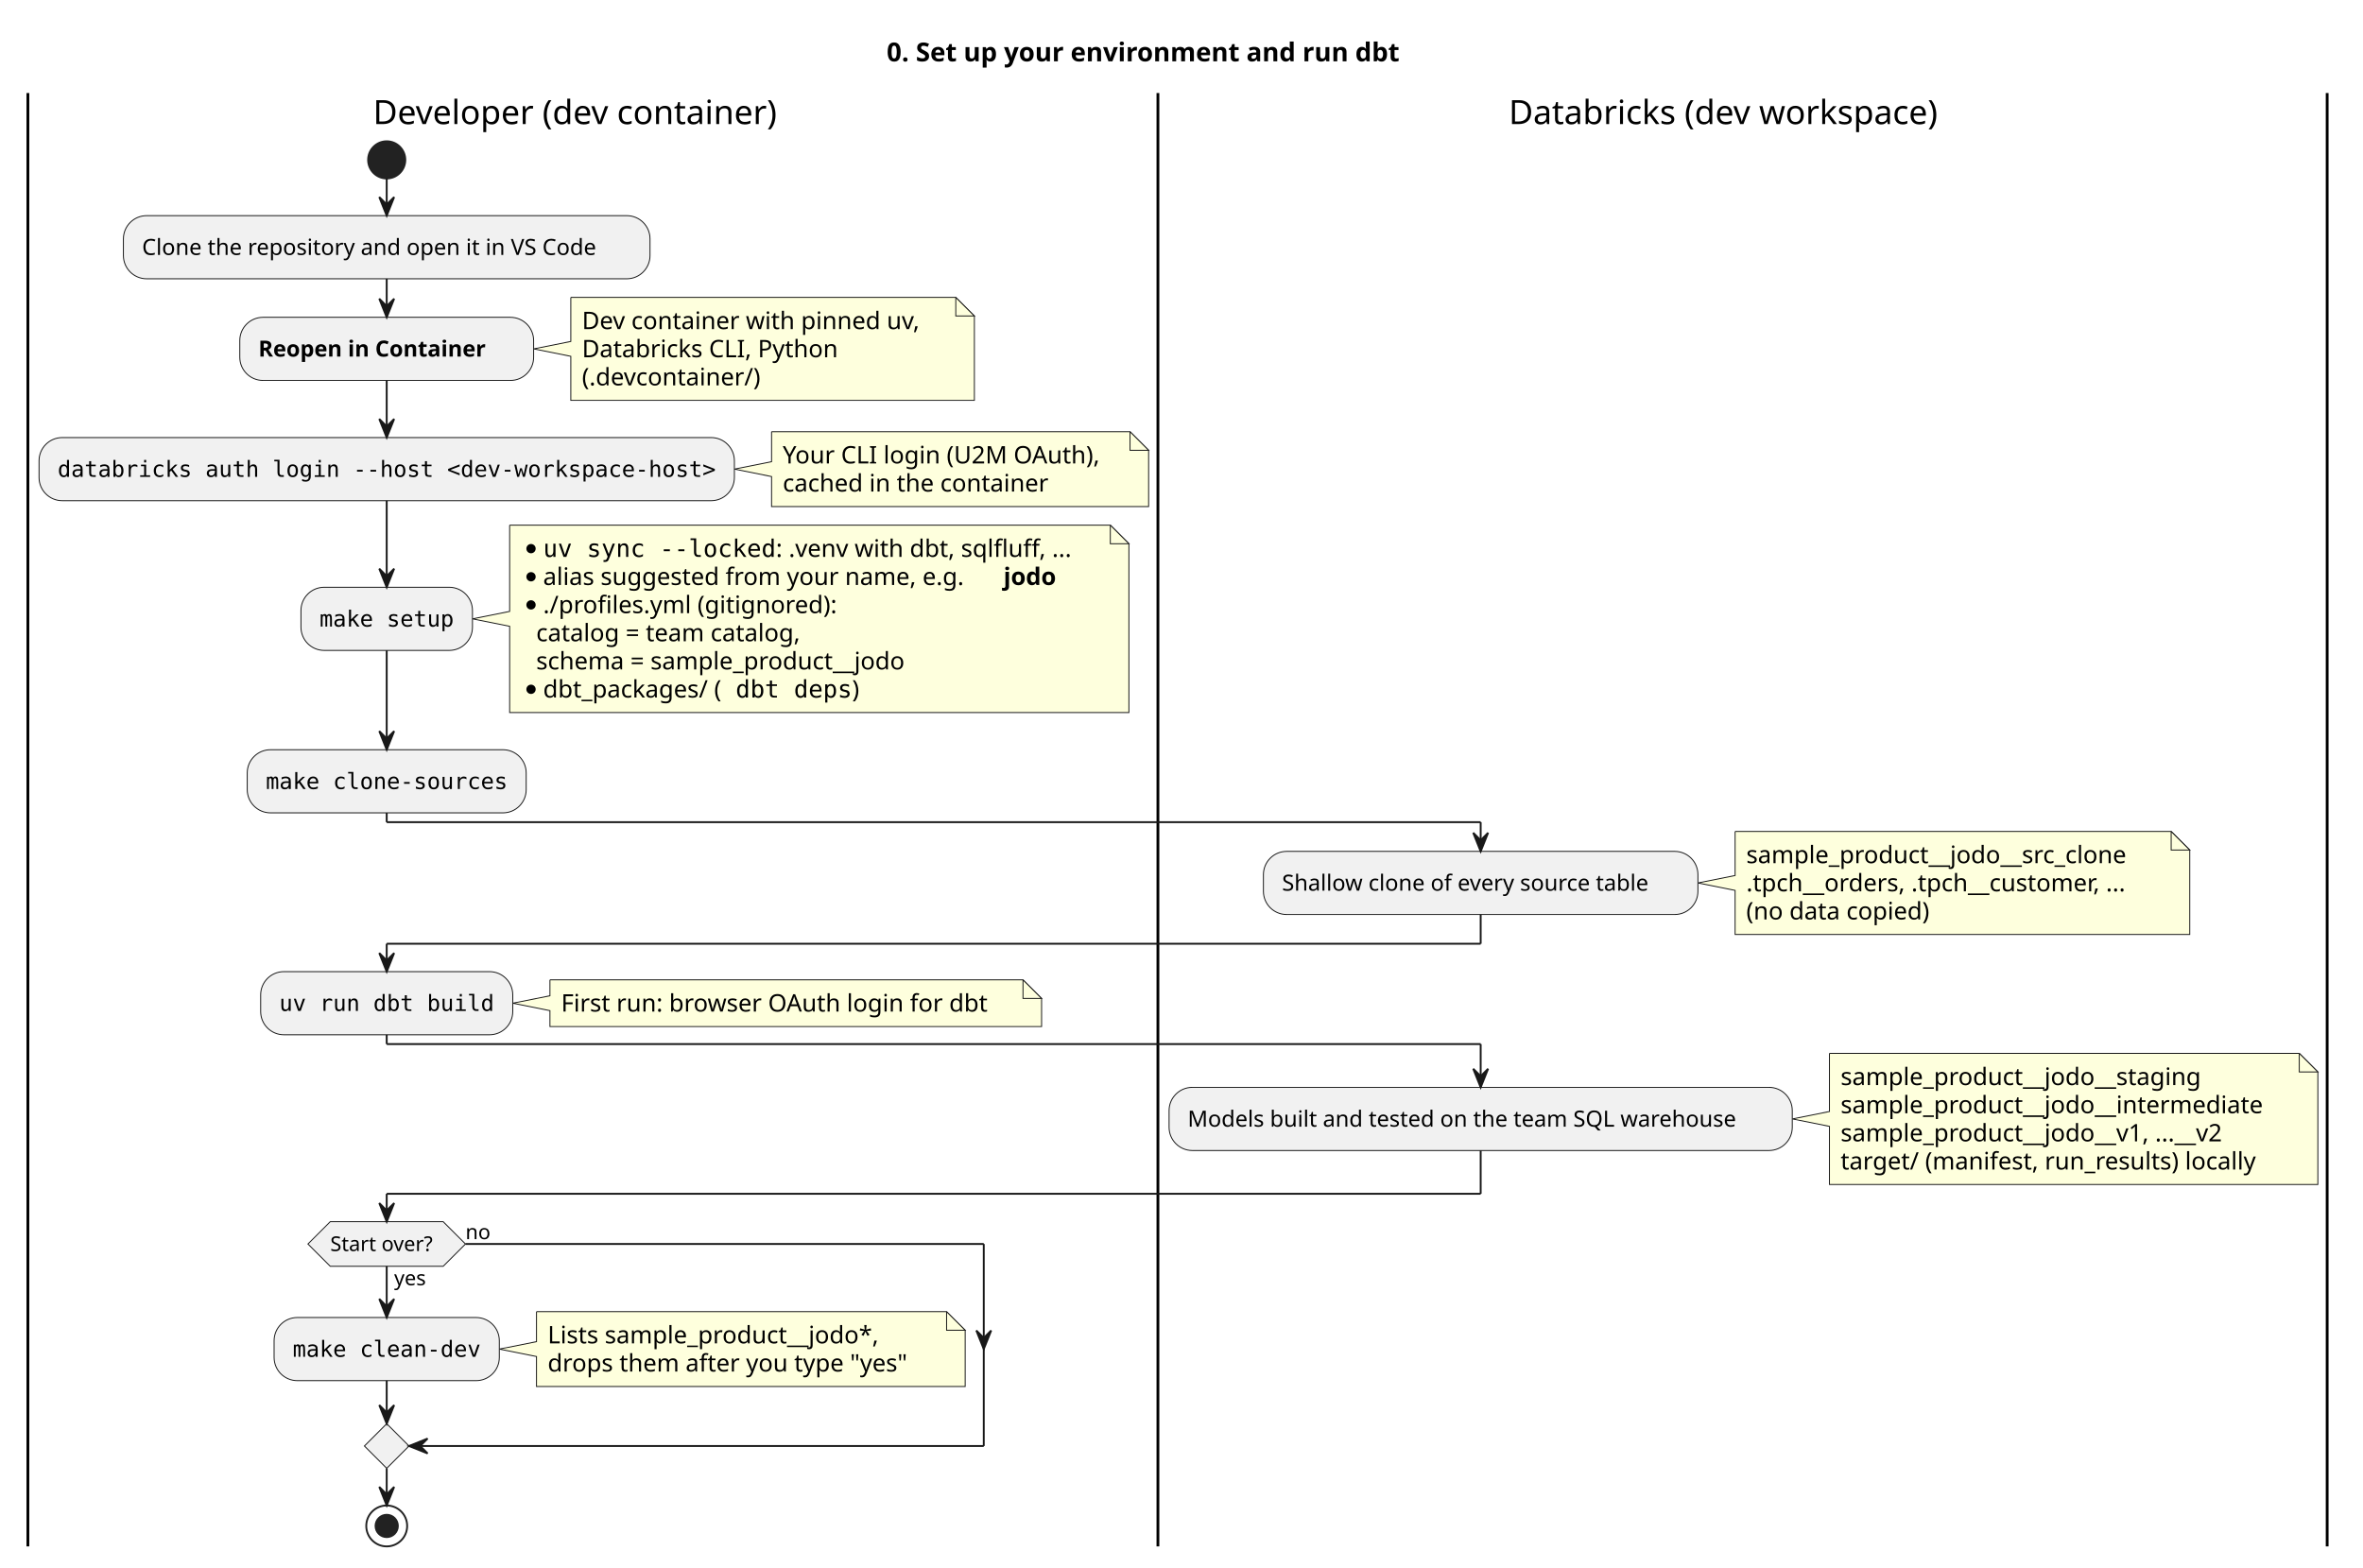
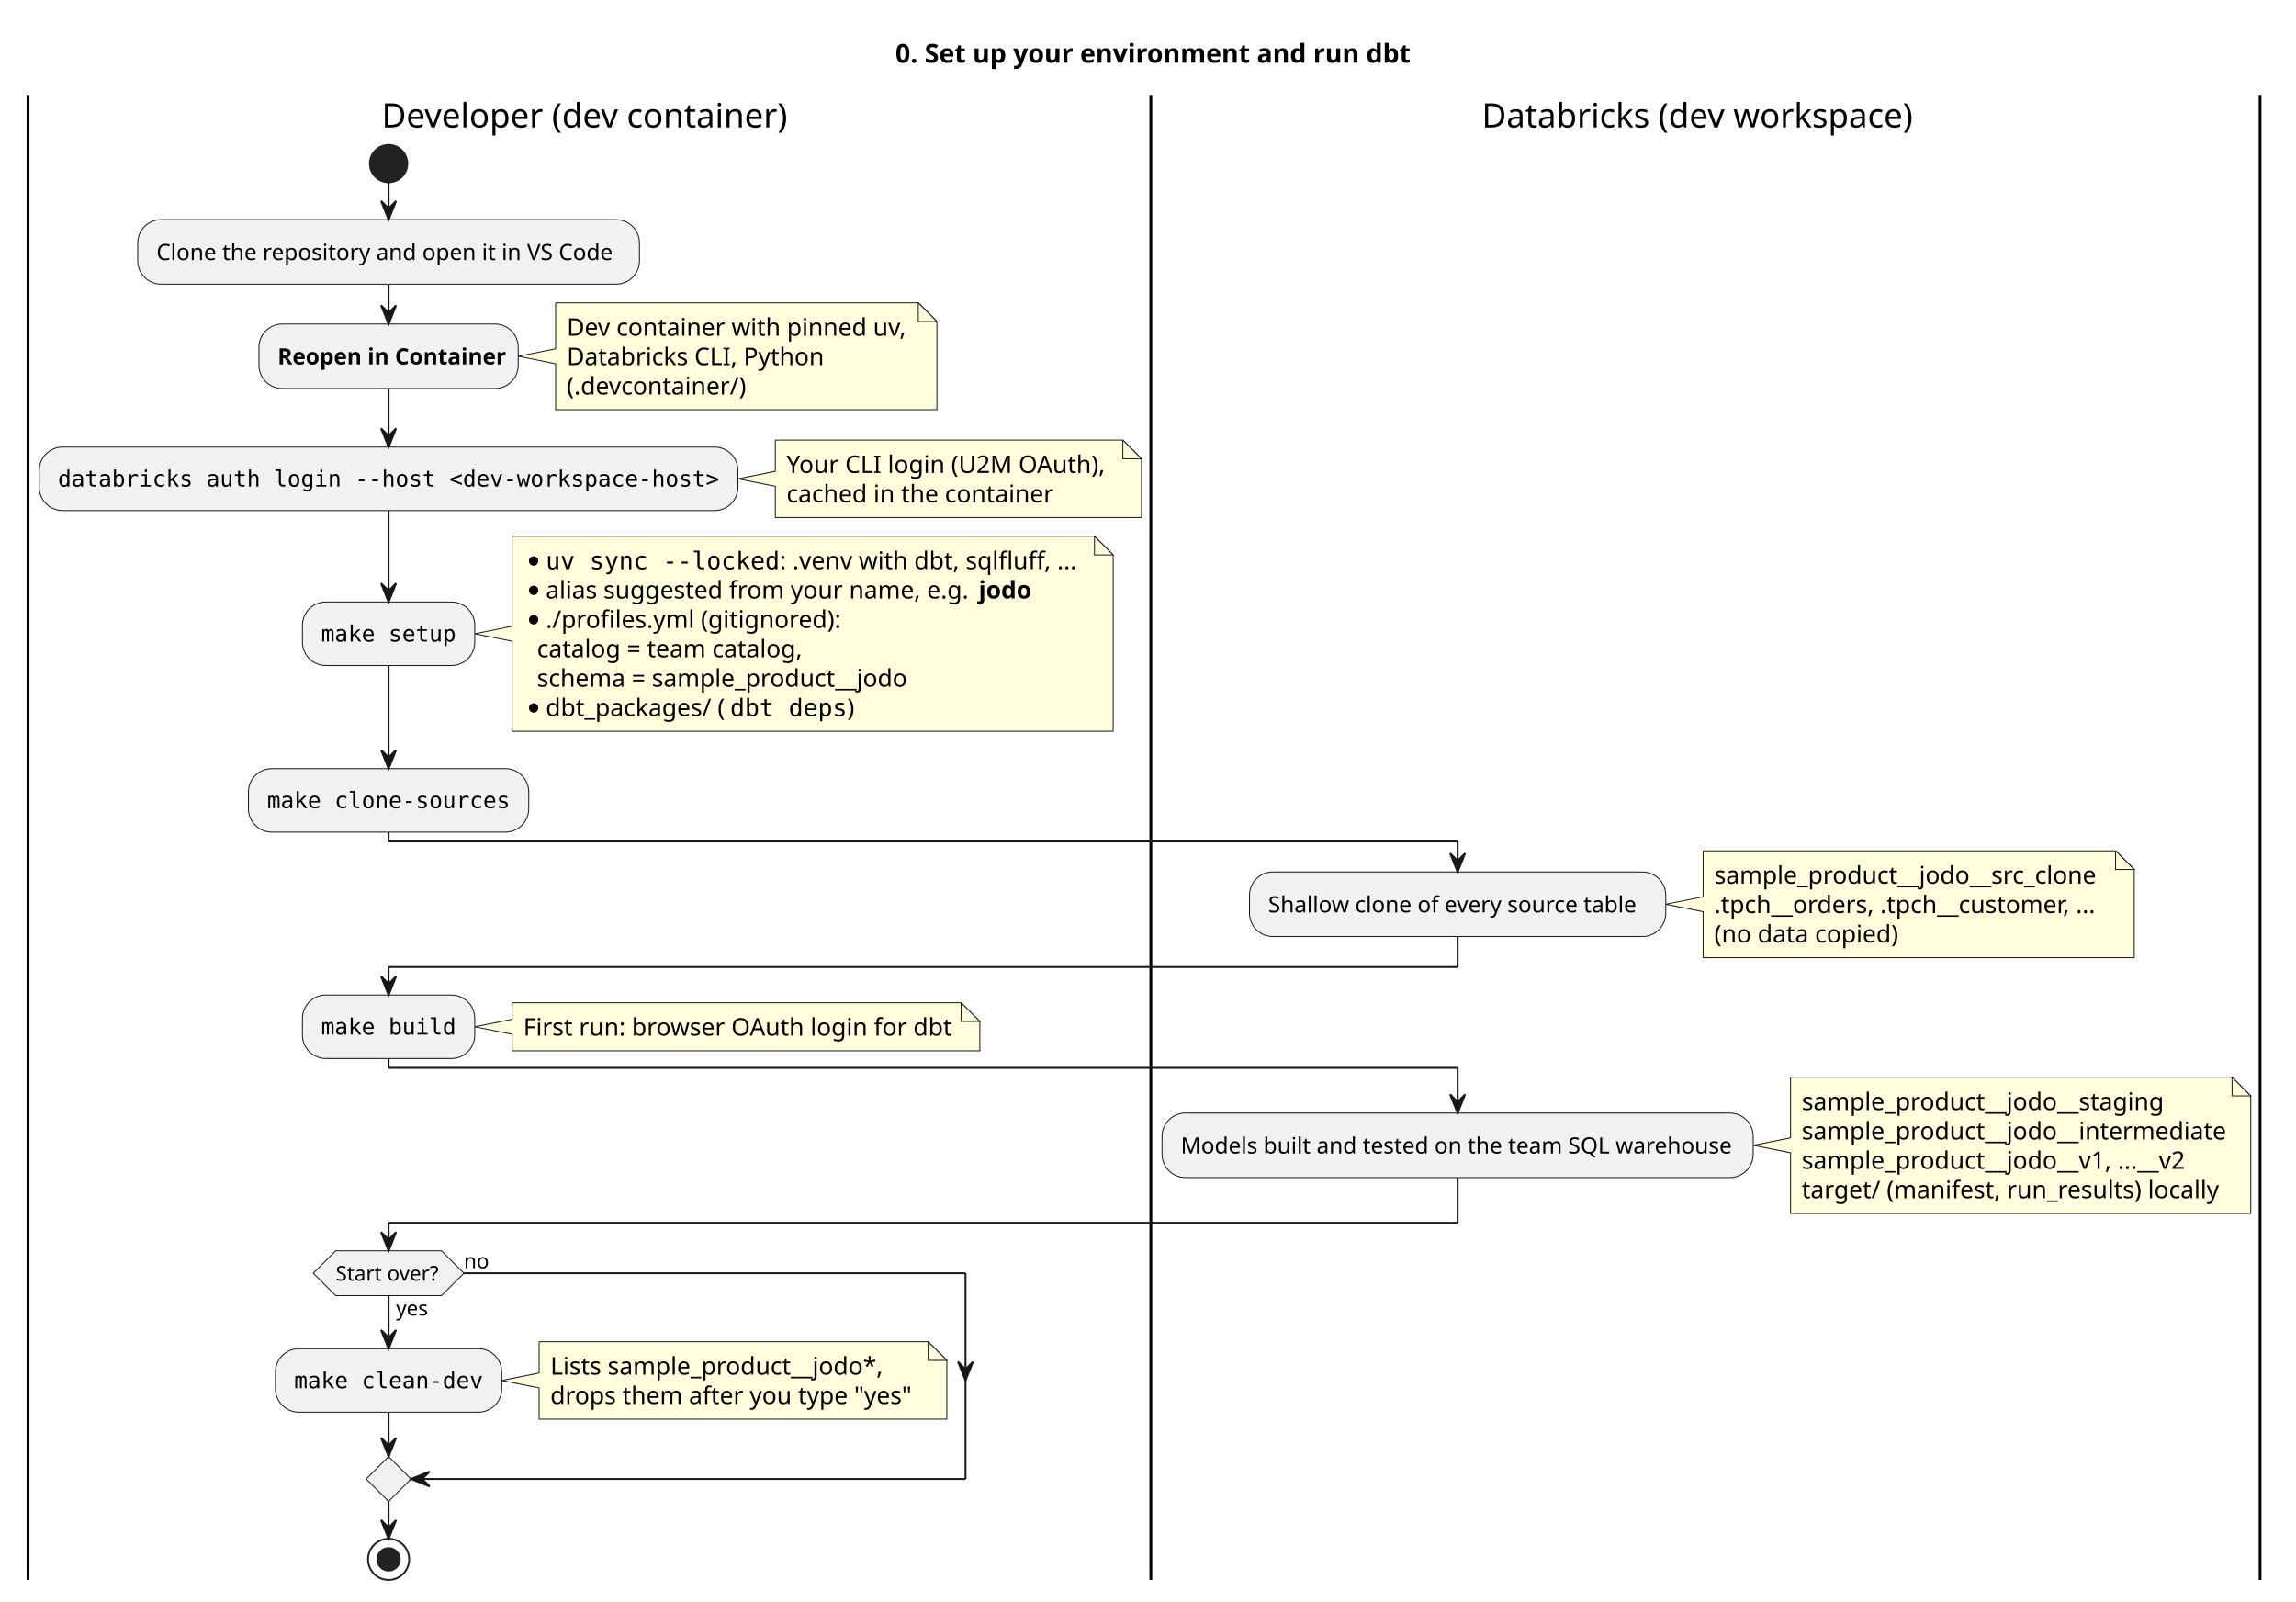
- <svg xmlns="http://www.w3.org/2000/svg" contentStyleType="text/css" data-diagram-type="ACTIVITY" height="843px" preserveAspectRatio="none" style="width:1271px;height:843px;background:#FFFFFF;" version="1.1" viewBox="0 0 1271 843" width="1271px" zoomAndPan="magnify">
+ <svg xmlns="http://www.w3.org/2000/svg" contentStyleType="text/css" data-diagram-type="ACTIVITY" height="857px" preserveAspectRatio="none" style="width:1229px;height:857px;background:#FFFFFF;" version="1.1" viewBox="0 0 1229 857" width="1229px" zoomAndPan="magnify">
  <defs />
  <g>
    <g class="title" data-source-line="1">
-       <text fill="#000000" font-family="sans-serif" font-size="14" font-weight="bold" lengthAdjust="spacing" textLength="314.679" x="476.951" y="32.995">0. Set up your environment and run dbt</text>
+       <text fill="#000000" font-family="sans-serif" font-size="14" font-weight="bold" lengthAdjust="spacing" textLength="267.716" x="479.291" y="33.562">0. Set up your environment and run dbt</text>
    </g>
-     <rect fill="none" height="20.953" style="stroke:none;stroke-width:1;" width="1238.581" x="15" y="50.042" />
-     <ellipse cx="208.003" cy="85.995" fill="#222222" rx="10" ry="10" style="stroke:#222222;stroke-width:1;" />
-     <rect fill="#F1F1F1" height="33.969" rx="12.5" ry="12.5" style="stroke:#181818;stroke-width:0.5;" width="283.244" x="66.381" y="115.995" />
-     <text fill="#000000" font-family="sans-serif" font-size="12" lengthAdjust="spacing" textLength="263.244" x="76.381" y="137.134">Clone the repository and open it in VS Code</text>
-     <path d="M307.026,159.964 L307.026,183.663 L287.026,187.663 L307.026,191.663 L307.026,215.362 A0,0 0 0 0 307.026,215.362 L524.093,215.362 A0,0 0 0 0 524.093,215.362 L524.093,169.964 L514.093,159.964 L307.026,159.964 A0,0 0 0 0 307.026,159.964" fill="#FEFFDD" style="stroke:#181818;stroke-width:0.5;" />
-     <path d="M514.093,159.964 L514.093,169.964 L524.093,169.964 L514.093,159.964" fill="#FEFFDD" style="stroke:#181818;stroke-width:0.5;" />
-     <text fill="#000000" font-family="sans-serif" font-size="13" lengthAdjust="spacing" textLength="196.066" x="313.026" y="177.031">Dev container with pinned uv,</text>
-     <text fill="#000000" font-family="sans-serif" font-size="13" lengthAdjust="spacing" textLength="147.31" x="313.026" y="192.164">Databricks CLI, Python</text>
-     <text fill="#000000" font-family="sans-serif" font-size="13" lengthAdjust="spacing" textLength="104.197" x="313.026" y="207.296">(.devcontainer/)</text>
-     <rect fill="#F1F1F1" height="33.969" rx="12.5" ry="12.5" style="stroke:#181818;stroke-width:0.5;" width="158.047" x="128.98" y="170.679" />
-     <text fill="#000000" font-family="sans-serif" font-size="12" font-weight="bold" lengthAdjust="spacing" textLength="138.047" x="138.98" y="191.817">Reopen in Container</text>
-     <path d="M415.006,232.214 L415.006,248.347 L395.006,252.347 L415.006,256.347 L415.006,272.479 A0,0 0 0 0 415.006,272.479 L617.815,272.479 A0,0 0 0 0 617.815,272.479 L617.815,242.214 L607.815,232.214 L415.006,232.214 A0,0 0 0 0 415.006,232.214" fill="#FEFFDD" style="stroke:#181818;stroke-width:0.5;" />
-     <path d="M607.815,232.214 L607.815,242.214 L617.815,242.214 L607.815,232.214" fill="#FEFFDD" style="stroke:#181818;stroke-width:0.5;" />
-     <text fill="#000000" font-family="sans-serif" font-size="13" lengthAdjust="spacing" textLength="181.81" x="421.006" y="249.281">Your CLI login (U2M OAuth),</text>
-     <text fill="#000000" font-family="sans-serif" font-size="13" lengthAdjust="spacing" textLength="153.931" x="421.006" y="264.414">cached in the container</text>
-     <rect fill="#F1F1F1" height="33.969" rx="12.5" ry="12.5" style="stroke:#181818;stroke-width:0.5;" width="374.006" x="21" y="235.362" />
-     <text fill="#000000" font-family="monospace" font-size="12" lengthAdjust="spacing" textLength="354.006" x="31" y="256.501">databricks auth login --host &lt;dev-workspace-host&gt;</text>
-     <path d="M274.126,282.479 L274.126,328.878 L254.126,332.878 L274.126,336.878 L274.126,383.276 A0,0 0 0 0 274.126,383.276 L607.211,383.276 A0,0 0 0 0 607.211,383.276 L607.211,292.479 L597.211,282.479 L274.126,282.479 A0,0 0 0 0 274.126,282.479" fill="#FEFFDD" style="stroke:#181818;stroke-width:0.5;" />
-     <path d="M597.211,282.479 L597.211,292.479 L607.211,292.479 L597.211,282.479" fill="#FEFFDD" style="stroke:#181818;stroke-width:0.5;" />
-     <ellipse cx="285.626" cy="295.112" fill="#000000" rx="2.5" ry="2.5" />
-     <text fill="#000000" font-family="monospace" font-size="13" lengthAdjust="spacing" textLength="125.227" x="292.126" y="299.546">uv sync --locked</text>
-     <text fill="#000000" font-family="sans-serif" font-size="13" lengthAdjust="spacing" textLength="174.859" x="417.353" y="299.546">: .venv with dbt, sqlfluff, ...</text>
-     <ellipse cx="285.626" cy="310.245" fill="#000000" rx="2.5" ry="2.5" />
-     <text fill="#000000" font-family="sans-serif" font-size="13" lengthAdjust="spacing" textLength="243.509" x="292.126" y="314.679">alias suggested from your name, e.g.</text>
-     <text fill="#000000" font-family="sans-serif" font-size="13" font-weight="bold" lengthAdjust="spacing" textLength="31.624" x="539.767" y="314.679">jodo</text>
-     <ellipse cx="285.626" cy="325.378" fill="#000000" rx="2.5" ry="2.5" />
-     <text fill="#000000" font-family="sans-serif" font-size="13" lengthAdjust="spacing" textLength="170.003" x="292.126" y="329.812">./profiles.yml (gitignored):</text>
-     <text fill="#000000" font-family="sans-serif" font-size="13" lengthAdjust="spacing" textLength="157.136" x="288.391" y="344.945">catalog = team catalog,</text>
-     <text fill="#000000" font-family="sans-serif" font-size="13" lengthAdjust="spacing" textLength="214.767" x="288.391" y="360.078">schema = sample_product__jodo</text>
-     <ellipse cx="285.626" cy="370.776" fill="#000000" rx="2.5" ry="2.5" />
-     <text fill="#000000" font-family="sans-serif" font-size="13" lengthAdjust="spacing" textLength="103.568" x="292.126" y="375.21">dbt_packages/ (</text>
-     <text fill="#000000" font-family="monospace" font-size="13" lengthAdjust="spacing" textLength="62.613" x="395.694" y="375.21">dbt deps</text>
-     <text fill="#000000" font-family="sans-serif" font-size="13" lengthAdjust="spacing" textLength="5.072" x="458.308" y="375.21">)</text>
-     <rect fill="#F1F1F1" height="33.969" rx="12.5" ry="12.5" style="stroke:#181818;stroke-width:0.5;" width="92.246" x="161.88" y="315.894" />
-     <text fill="#000000" font-family="monospace" font-size="12" lengthAdjust="spacing" textLength="72.246" x="171.88" y="337.032">make setup</text>
-     <rect fill="#F1F1F1" height="33.969" rx="12.5" ry="12.5" style="stroke:#181818;stroke-width:0.5;" width="150.043" x="132.981" y="403.276" />
-     <text fill="#000000" font-family="monospace" font-size="12" lengthAdjust="spacing" textLength="130.043" x="142.981" y="424.415">make clone-sources</text>
-     <path d="M295.8,527.062 L295.8,535.628 L275.8,539.628 L295.8,543.628 L295.8,552.194 A0,0 0 0 0 295.8,552.194 L560.245,552.194 A0,0 0 0 0 560.245,552.194 L560.245,537.062 L550.245,527.062 L295.8,527.062 A0,0 0 0 0 295.8,527.062" fill="#FEFFDD" style="stroke:#181818;stroke-width:0.5;" />
-     <path d="M550.245,527.062 L550.245,537.062 L560.245,537.062 L550.245,527.062" fill="#FEFFDD" style="stroke:#181818;stroke-width:0.5;" />
-     <text fill="#000000" font-family="sans-serif" font-size="13" lengthAdjust="spacing" textLength="243.445" x="301.8" y="544.128">First run: browser OAuth login for dbt</text>
-     <rect fill="#F1F1F1" height="33.969" rx="12.5" ry="12.5" style="stroke:#181818;stroke-width:0.5;" width="135.594" x="140.206" y="522.644" />
-     <text fill="#000000" font-family="monospace" font-size="12" lengthAdjust="spacing" textLength="115.594" x="150.206" y="543.782">uv run dbt build</text>
-     <path d="M288.575,705.546 L288.575,721.679 L268.575,725.679 L288.575,729.679 L288.575,745.812 A0,0 0 0 0 288.575,745.812 L519.143,745.812 A0,0 0 0 0 519.143,745.812 L519.143,715.546 L509.143,705.546 L288.575,705.546 A0,0 0 0 0 288.575,705.546" fill="#FEFFDD" style="stroke:#181818;stroke-width:0.5;" />
-     <path d="M509.143,705.546 L509.143,715.546 L519.143,715.546 L509.143,705.546" fill="#FEFFDD" style="stroke:#181818;stroke-width:0.5;" />
-     <text fill="#000000" font-family="sans-serif" font-size="13" lengthAdjust="spacing" textLength="189.084" x="294.575" y="722.613">Lists sample_product__jodo*,</text>
-     <text fill="#000000" font-family="sans-serif" font-size="13" lengthAdjust="spacing" textLength="209.568" x="294.575" y="737.746">drops them after you type "yes"</text>
-     <rect fill="#F1F1F1" height="33.969" rx="12.5" ry="12.5" style="stroke:#181818;stroke-width:0.5;" width="121.144" x="147.431" y="708.694" />
-     <text fill="#000000" font-family="monospace" font-size="12" lengthAdjust="spacing" textLength="101.144" x="157.431" y="729.833">make clean-dev</text>
-     <polygon fill="#F1F1F1" points="177.635,657.144,238.371,657.144,250.371,669.144,238.371,681.144,177.635,681.144,165.635,669.144,177.635,657.144" style="stroke:#181818;stroke-width:0.5;" />
-     <text fill="#000000" font-family="sans-serif" font-size="11" lengthAdjust="spacing" textLength="19.008" x="212.003" y="691.354">yes</text>
-     <text fill="#000000" font-family="sans-serif" font-size="11" lengthAdjust="spacing" textLength="60.736" x="177.635" y="672.952">Start over?</text>
-     <text fill="#000000" font-family="sans-serif" font-size="11" lengthAdjust="spacing" textLength="13.702" x="250.371" y="666.549">no</text>
-     <polygon fill="#F1F1F1" points="208.003,765.812,220.003,777.812,208.003,789.812,196.003,777.812,208.003,765.812" style="stroke:#181818;stroke-width:0.5;" />
-     <ellipse cx="208.003" cy="820.812" fill="none" rx="11" ry="11" style="stroke:#222222;stroke-width:1;" />
-     <ellipse cx="208.003" cy="820.812" fill="#222222" rx="6" ry="6" style="stroke:#222222;stroke-width:1;" />
-     <line style="stroke:#000000;stroke-width:1.5;" x1="15" x2="15" y1="50.042" y2="831.812" />
-     <path d="M933.273,447.245 L933.273,470.944 L913.273,474.944 L933.273,478.944 L933.273,502.644 A0,0 0 0 0 933.273,502.644 L1177.818,502.644 A0,0 0 0 0 1177.818,502.644 L1177.818,457.245 L1167.818,447.245 L933.273,447.245 A0,0 0 0 0 933.273,447.245" fill="#FEFFDD" style="stroke:#181818;stroke-width:0.5;" />
-     <path d="M1167.818,447.245 L1167.818,457.245 L1177.818,457.245 L1167.818,447.245" fill="#FEFFDD" style="stroke:#181818;stroke-width:0.5;" />
-     <text fill="#000000" font-family="sans-serif" font-size="13" lengthAdjust="spacing" textLength="218.537" x="939.273" y="464.312">sample_product__jodo__src_clone</text>
-     <text fill="#000000" font-family="sans-serif" font-size="13" lengthAdjust="spacing" textLength="223.545" x="939.273" y="479.445">.tpch__orders, .tpch__customer, ...</text>
-     <text fill="#000000" font-family="sans-serif" font-size="13" lengthAdjust="spacing" textLength="107.098" x="939.273" y="494.578">(no data copied)</text>
-     <rect fill="#F1F1F1" height="33.969" rx="12.5" ry="12.5" style="stroke:#181818;stroke-width:0.5;" width="233.709" x="679.563" y="457.96" />
-     <text fill="#000000" font-family="sans-serif" font-size="12" lengthAdjust="spacing" textLength="213.709" x="689.563" y="479.099">Shallow clone of every source table</text>
-     <path d="M984.02,566.612 L984.02,597.878 L964.02,601.878 L984.02,605.878 L984.02,637.144 A0,0 0 0 0 984.02,637.144 L1246.72,637.144 A0,0 0 0 0 1246.72,637.144 L1246.72,576.612 L1236.72,566.612 L984.02,566.612 A0,0 0 0 0 984.02,566.612" fill="#FEFFDD" style="stroke:#181818;stroke-width:0.5;" />
-     <path d="M1236.72,566.612 L1236.72,576.612 L1246.72,576.612 L1236.72,566.612" fill="#FEFFDD" style="stroke:#181818;stroke-width:0.5;" />
-     <text fill="#000000" font-family="sans-serif" font-size="13" lengthAdjust="spacing" textLength="206.013" x="990.02" y="583.679">sample_product__jodo__staging</text>
-     <text fill="#000000" font-family="sans-serif" font-size="13" lengthAdjust="spacing" textLength="241.7" x="990.02" y="598.812">sample_product__jodo__intermediate</text>
-     <text fill="#000000" font-family="sans-serif" font-size="13" lengthAdjust="spacing" textLength="223.412" x="990.02" y="613.945">sample_product__jodo__v1, ...__v2</text>
-     <text fill="#000000" font-family="sans-serif" font-size="13" lengthAdjust="spacing" textLength="241.49" x="990.02" y="629.078">target/ (manifest, run_results) locally</text>
-     <rect fill="#F1F1F1" height="33.969" rx="12.5" ry="12.5" style="stroke:#181818;stroke-width:0.5;" width="335.205" x="628.815" y="584.894" />
-     <text fill="#000000" font-family="sans-serif" font-size="12" lengthAdjust="spacing" textLength="315.205" x="638.815" y="606.032">Models built and tested on the team SQL warehouse</text>
-     <line style="stroke:#000000;stroke-width:1.5;" x1="622.815" x2="622.815" y1="50.042" y2="831.812" />
-     <line style="stroke:#000000;stroke-width:1.5;" x1="1251.72" x2="1251.72" y1="50.042" y2="831.812" />
-     <line style="stroke:#181818;stroke-width:1;" x1="208.003" x2="208.003" y1="95.995" y2="115.995" />
-     <polygon fill="#181818" points="204.003,105.995,208.003,115.995,212.003,105.995,208.003,109.995" style="stroke:#181818;stroke-width:1;" />
-     <line style="stroke:#181818;stroke-width:1;" x1="208.003" x2="208.003" y1="149.964" y2="170.679" />
-     <polygon fill="#181818" points="204.003,160.679,208.003,170.679,212.003,160.679,208.003,164.679" style="stroke:#181818;stroke-width:1;" />
-     <line style="stroke:#181818;stroke-width:1;" x1="208.003" x2="208.003" y1="204.648" y2="235.362" />
-     <polygon fill="#181818" points="204.003,225.362,208.003,235.362,212.003,225.362,208.003,229.362" style="stroke:#181818;stroke-width:1;" />
-     <line style="stroke:#181818;stroke-width:1;" x1="208.003" x2="208.003" y1="269.331" y2="315.894" />
-     <polygon fill="#181818" points="204.003,305.894,208.003,315.894,212.003,305.894,208.003,309.894" style="stroke:#181818;stroke-width:1;" />
-     <line style="stroke:#181818;stroke-width:1;" x1="208.003" x2="208.003" y1="349.862" y2="403.276" />
-     <polygon fill="#181818" points="204.003,393.276,208.003,403.276,212.003,393.276,208.003,397.276" style="stroke:#181818;stroke-width:1;" />
-     <line style="stroke:#181818;stroke-width:1;" x1="208.003" x2="208.003" y1="681.144" y2="708.694" />
-     <polygon fill="#181818" points="204.003,698.694,208.003,708.694,212.003,698.694,208.003,702.694" style="stroke:#181818;stroke-width:1;" />
-     <line style="stroke:#181818;stroke-width:1;" x1="250.371" x2="529.143" y1="669.144" y2="669.144" />
-     <polygon fill="#181818" points="525.143,715.679,529.143,725.679,533.143,715.679,529.143,719.679" style="stroke:#181818;stroke-width:1;" />
-     <line style="stroke:#181818;stroke-width:1;" x1="529.143" x2="529.143" y1="669.144" y2="777.812" />
-     <line style="stroke:#181818;stroke-width:1;" x1="529.143" x2="220.003" y1="777.812" y2="777.812" />
-     <polygon fill="#181818" points="230.003,773.812,220.003,777.812,230.003,781.812,226.003,777.812" style="stroke:#181818;stroke-width:1;" />
-     <line style="stroke:#181818;stroke-width:1;" x1="208.003" x2="208.003" y1="742.663" y2="765.812" />
-     <polygon fill="#181818" points="204.003,755.812,208.003,765.812,212.003,755.812,208.003,759.812" style="stroke:#181818;stroke-width:1;" />
-     <line style="stroke:#181818;stroke-width:1;" x1="208.003" x2="208.003" y1="789.812" y2="809.812" />
-     <polygon fill="#181818" points="204.003,799.812,208.003,809.812,212.003,799.812,208.003,803.812" style="stroke:#181818;stroke-width:1;" />
-     <line style="stroke:#181818;stroke-width:1;" x1="208.003" x2="208.003" y1="437.245" y2="442.245" />
-     <line style="stroke:#181818;stroke-width:1;" x1="208.003" x2="796.418" y1="442.245" y2="442.245" />
-     <line style="stroke:#181818;stroke-width:1;" x1="796.418" x2="796.418" y1="442.245" y2="457.96" />
-     <polygon fill="#181818" points="792.418,447.96,796.418,457.96,800.418,447.96,796.418,451.96" style="stroke:#181818;stroke-width:1;" />
-     <line style="stroke:#181818;stroke-width:1;" x1="796.418" x2="796.418" y1="491.929" y2="507.644" />
-     <line style="stroke:#181818;stroke-width:1;" x1="796.418" x2="208.003" y1="507.644" y2="507.644" />
-     <line style="stroke:#181818;stroke-width:1;" x1="208.003" x2="208.003" y1="507.644" y2="522.644" />
-     <polygon fill="#181818" points="204.003,512.644,208.003,522.644,212.003,512.644,208.003,516.644" style="stroke:#181818;stroke-width:1;" />
-     <line style="stroke:#181818;stroke-width:1;" x1="208.003" x2="208.003" y1="556.612" y2="561.612" />
-     <line style="stroke:#181818;stroke-width:1;" x1="208.003" x2="796.418" y1="561.612" y2="561.612" />
-     <line style="stroke:#181818;stroke-width:1;" x1="796.418" x2="796.418" y1="561.612" y2="584.894" />
-     <polygon fill="#181818" points="792.418,574.894,796.418,584.894,800.418,574.894,796.418,578.894" style="stroke:#181818;stroke-width:1;" />
-     <line style="stroke:#181818;stroke-width:1;" x1="796.418" x2="796.418" y1="618.862" y2="642.144" />
-     <line style="stroke:#181818;stroke-width:1;" x1="796.418" x2="208.003" y1="642.144" y2="642.144" />
-     <line style="stroke:#181818;stroke-width:1;" x1="208.003" x2="208.003" y1="642.144" y2="657.144" />
-     <polygon fill="#181818" points="204.003,647.144,208.003,657.144,212.003,647.144,208.003,651.144" style="stroke:#181818;stroke-width:1;" />
-     <text fill="#000000" font-family="sans-serif" font-size="18" lengthAdjust="spacing" textLength="236.505" x="200.655" y="66.75">Developer (dev container)</text>
-     <text fill="#000000" font-family="sans-serif" font-size="18" lengthAdjust="spacing" textLength="251.508" x="811.514" y="66.75">Databricks (dev workspace)</text>
+     <rect fill="none" height="21.779" style="stroke:none;stroke-width:1;" width="1196.297" x="15" y="50.781" />
+     <ellipse cx="208.003" cy="87.561" fill="#222222" rx="10" ry="10" style="stroke:#222222;stroke-width:1;" />
+     <rect fill="#F1F1F1" height="34.52" rx="12.5" ry="12.5" style="stroke:#181818;stroke-width:0.5;" width="268.566" x="73.72" y="117.561" />
+     <text fill="#000000" font-family="sans-serif" font-size="12" lengthAdjust="spacing" textLength="248.566" x="83.72" y="139.185">Clone the repository and open it in VS Code</text>
+     <path d="M297.405,162.08 L297.405,186.674 L277.405,190.674 L297.405,194.674 L297.405,219.269 A0,0 0 0 0 297.405,219.269 L501.529,219.269 A0,0 0 0 0 501.529,219.269 L501.529,172.08 L491.529,162.08 L297.405,162.08 A0,0 0 0 0 297.405,162.08" fill="#FEFFDD" style="stroke:#181818;stroke-width:0.5;" />
+     <path d="M491.529,162.08 L491.529,172.08 L501.529,172.08 L491.529,162.08" fill="#FEFFDD" style="stroke:#181818;stroke-width:0.5;" />
+     <text fill="#000000" font-family="sans-serif" font-size="13" lengthAdjust="spacing" textLength="183.124" x="303.405" y="179.674">Dev container with pinned uv,</text>
+     <text fill="#000000" font-family="sans-serif" font-size="13" lengthAdjust="spacing" textLength="140.08" x="303.405" y="195.403">Databricks CLI, Python</text>
+     <text fill="#000000" font-family="sans-serif" font-size="13" lengthAdjust="spacing" textLength="98.516" x="303.405" y="211.133">(.devcontainer/)</text>
+     <rect fill="#F1F1F1" height="34.52" rx="12.5" ry="12.5" style="stroke:#181818;stroke-width:0.5;" width="138.805" x="138.601" y="173.415" />
+     <text fill="#000000" font-family="sans-serif" font-size="12" font-weight="bold" lengthAdjust="spacing" textLength="118.805" x="148.601" y="195.04">Reopen in Container</text>
+     <path d="M415.006,235.523 L415.006,252.253 L395.006,256.253 L415.006,260.253 L415.006,276.982 A0,0 0 0 0 415.006,276.982 L611.023,276.982 A0,0 0 0 0 611.023,276.982 L611.023,245.523 L601.023,235.523 L415.006,235.523 A0,0 0 0 0 415.006,235.523" fill="#FEFFDD" style="stroke:#181818;stroke-width:0.5;" />
+     <path d="M601.023,235.523 L601.023,245.523 L611.023,245.523 L601.023,235.523" fill="#FEFFDD" style="stroke:#181818;stroke-width:0.5;" />
+     <text fill="#000000" font-family="sans-serif" font-size="13" lengthAdjust="spacing" textLength="175.018" x="421.006" y="253.117">Your CLI login (U2M OAuth),</text>
+     <text fill="#000000" font-family="sans-serif" font-size="13" lengthAdjust="spacing" textLength="144.454" x="421.006" y="268.847">cached in the container</text>
+     <rect fill="#F1F1F1" height="33.969" rx="12.5" ry="12.5" style="stroke:#181818;stroke-width:0.5;" width="374.006" x="21" y="239.269" />
+     <text fill="#000000" font-family="monospace" font-size="12" lengthAdjust="spacing" textLength="354.006" x="31" y="260.407">databricks auth login --host &lt;dev-workspace-host&gt;</text>
+     <path d="M274.126,286.982 L274.126,335.171 L254.126,339.171 L274.126,343.171 L274.126,391.359 A0,0 0 0 0 274.126,391.359 L595.862,391.359 A0,0 0 0 0 595.862,391.359 L595.862,296.982 L585.862,286.982 L274.126,286.982 A0,0 0 0 0 274.126,286.982" fill="#FEFFDD" style="stroke:#181818;stroke-width:0.5;" />
+     <path d="M585.862,286.982 L585.862,296.982 L595.862,296.982 L585.862,286.982" fill="#FEFFDD" style="stroke:#181818;stroke-width:0.5;" />
+     <ellipse cx="285.626" cy="300.212" fill="#000000" rx="2.5" ry="2.5" />
+     <text fill="#000000" font-family="monospace" font-size="13" lengthAdjust="spacing" textLength="125.227" x="292.126" y="304.646">uv sync --locked</text>
+     <text fill="#000000" font-family="sans-serif" font-size="13" lengthAdjust="spacing" textLength="163.509" x="417.353" y="304.576">: .venv with dbt, sqlfluff, ...</text>
+     <ellipse cx="285.626" cy="315.941" fill="#000000" rx="2.5" ry="2.5" />
+     <text fill="#000000" font-family="sans-serif" font-size="13" lengthAdjust="spacing" textLength="228.071" x="292.126" y="320.306">alias suggested from your name, e.g.</text>
+     <text fill="#000000" font-family="sans-serif" font-size="13" font-weight="bold" lengthAdjust="spacing" textLength="27.663" x="523.854" y="320.306">jodo</text>
+     <ellipse cx="285.626" cy="331.671" fill="#000000" rx="2.5" ry="2.5" />
+     <text fill="#000000" font-family="sans-serif" font-size="13" lengthAdjust="spacing" textLength="159.504" x="292.126" y="336.035">./profiles.yml (gitignored):</text>
+     <text fill="#000000" font-family="sans-serif" font-size="13" lengthAdjust="spacing" textLength="144.225" x="287.438" y="351.765">catalog = team catalog,</text>
+     <text fill="#000000" font-family="sans-serif" font-size="13" lengthAdjust="spacing" textLength="200.852" x="287.438" y="367.494">schema = sample_product__jodo</text>
+     <ellipse cx="285.626" cy="378.859" fill="#000000" rx="2.5" ry="2.5" />
+     <text fill="#000000" font-family="sans-serif" font-size="13" lengthAdjust="spacing" textLength="98.719" x="292.126" y="383.224">dbt_packages/ (</text>
+     <text fill="#000000" font-family="monospace" font-size="13" lengthAdjust="spacing" textLength="62.613" x="390.845" y="383.293">dbt deps</text>
+     <text fill="#000000" font-family="sans-serif" font-size="13" lengthAdjust="spacing" textLength="4.742" x="453.458" y="383.224">)</text>
+     <rect fill="#F1F1F1" height="33.969" rx="12.5" ry="12.5" style="stroke:#181818;stroke-width:0.5;" width="92.246" x="161.88" y="322.187" />
+     <text fill="#000000" font-family="monospace" font-size="12" lengthAdjust="spacing" textLength="72.246" x="171.88" y="343.325">make setup</text>
+     <rect fill="#F1F1F1" height="33.969" rx="12.5" ry="12.5" style="stroke:#181818;stroke-width:0.5;" width="150.043" x="132.981" y="411.359" />
+     <text fill="#000000" font-family="monospace" font-size="12" lengthAdjust="spacing" textLength="130.043" x="142.981" y="432.498">make clone-sources</text>
+     <path d="M274.126,536.636 L274.126,545.501 L254.126,549.501 L274.126,553.501 L274.126,562.366 A0,0 0 0 0 274.126,562.366 L524.48,562.366 A0,0 0 0 0 524.48,562.366 L524.48,546.636 L514.48,536.636 L274.126,536.636 A0,0 0 0 0 274.126,536.636" fill="#FEFFDD" style="stroke:#181818;stroke-width:0.5;" />
+     <path d="M514.48,536.636 L514.48,546.636 L524.48,546.636 L514.48,536.636" fill="#FEFFDD" style="stroke:#181818;stroke-width:0.5;" />
+     <text fill="#000000" font-family="sans-serif" font-size="13" lengthAdjust="spacing" textLength="229.353" x="280.126" y="554.23">First run: browser OAuth login for dbt</text>
+     <rect fill="#F1F1F1" height="33.969" rx="12.5" ry="12.5" style="stroke:#181818;stroke-width:0.5;" width="92.246" x="161.88" y="532.517" />
+     <text fill="#000000" font-family="monospace" font-size="12" lengthAdjust="spacing" textLength="72.246" x="171.88" y="553.655">make build</text>
+     <path d="M288.575,718.058 L288.575,734.788 L268.575,738.788 L288.575,742.788 L288.575,759.517 A0,0 0 0 0 288.575,759.517 L506.816,759.517 A0,0 0 0 0 506.816,759.517 L506.816,728.058 L496.816,718.058 L288.575,718.058 A0,0 0 0 0 288.575,718.058" fill="#FEFFDD" style="stroke:#181818;stroke-width:0.5;" />
+     <path d="M496.816,718.058 L496.816,728.058 L506.816,728.058 L496.816,718.058" fill="#FEFFDD" style="stroke:#181818;stroke-width:0.5;" />
+     <text fill="#000000" font-family="sans-serif" font-size="13" lengthAdjust="spacing" textLength="179.086" x="294.575" y="735.652">Lists sample_product__jodo*,</text>
+     <text fill="#000000" font-family="sans-serif" font-size="13" lengthAdjust="spacing" textLength="197.241" x="294.575" y="751.381">drops them after you type "yes"</text>
+     <rect fill="#F1F1F1" height="33.969" rx="12.5" ry="12.5" style="stroke:#181818;stroke-width:0.5;" width="121.144" x="147.431" y="721.803" />
+     <text fill="#000000" font-family="monospace" font-size="12" lengthAdjust="spacing" textLength="101.144" x="157.431" y="742.942">make clean-dev</text>
+     <polygon fill="#F1F1F1" points="179.692,669.403,236.314,669.403,248.314,681.403,236.314,693.403,179.692,693.403,167.692,681.403,179.692,669.403" style="stroke:#181818;stroke-width:0.5;" />
+     <text fill="#000000" font-family="sans-serif" font-size="11" lengthAdjust="spacing" textLength="18.401" x="212.003" y="704.06">yes</text>
+     <text fill="#000000" font-family="sans-serif" font-size="11" lengthAdjust="spacing" textLength="56.622" x="179.692" y="685.405">Start over?</text>
+     <text fill="#000000" font-family="sans-serif" font-size="11" lengthAdjust="spacing" textLength="13.095" x="248.314" y="678.75">no</text>
+     <polygon fill="#F1F1F1" points="208.003,779.517,220.003,791.517,208.003,803.517,196.003,791.517,208.003,779.517" style="stroke:#181818;stroke-width:0.5;" />
+     <ellipse cx="208.003" cy="834.517" fill="none" rx="11" ry="11" style="stroke:#222222;stroke-width:1;" />
+     <ellipse cx="208.003" cy="834.517" fill="#222222" rx="6" ry="6" style="stroke:#222222;stroke-width:1;" />
+     <line style="stroke:#000000;stroke-width:1.5;" x1="15" x2="15" y1="50.781" y2="845.517" />
+     <path d="M911.648,455.328 L911.648,479.922 L891.648,483.922 L911.648,487.922 L911.648,512.517 A0,0 0 0 0 911.648,512.517 L1142.412,512.517 A0,0 0 0 0 1142.412,512.517 L1142.412,465.328 L1132.412,455.328 L911.648,455.328 A0,0 0 0 0 911.648,455.328" fill="#FEFFDD" style="stroke:#181818;stroke-width:0.5;" />
+     <path d="M1132.412,455.328 L1132.412,465.328 L1142.412,465.328 L1132.412,455.328" fill="#FEFFDD" style="stroke:#181818;stroke-width:0.5;" />
+     <text fill="#000000" font-family="sans-serif" font-size="13" lengthAdjust="spacing" textLength="207.295" x="917.648" y="472.922">sample_product__jodo__src_clone</text>
+     <text fill="#000000" font-family="sans-serif" font-size="13" lengthAdjust="spacing" textLength="209.765" x="917.648" y="488.651">.tpch__orders, .tpch__customer, ...</text>
+     <text fill="#000000" font-family="sans-serif" font-size="13" lengthAdjust="spacing" textLength="100.953" x="917.648" y="504.381">(no data copied)</text>
+     <rect fill="#F1F1F1" height="34.52" rx="12.5" ry="12.5" style="stroke:#181818;stroke-width:0.5;" width="222.822" x="668.825" y="466.663" />
+     <text fill="#000000" font-family="sans-serif" font-size="12" lengthAdjust="spacing" textLength="202.822" x="678.825" y="488.288">Shallow clone of every source table</text>
+     <path d="M958.449,576.485 L958.449,608.944 L938.449,612.944 L958.449,616.944 L958.449,649.403 A0,0 0 0 0 958.449,649.403 L1204.766,649.403 A0,0 0 0 0 1204.766,649.403 L1204.766,586.485 L1194.766,576.485 L958.449,576.485 A0,0 0 0 0 958.449,576.485" fill="#FEFFDD" style="stroke:#181818;stroke-width:0.5;" />
+     <path d="M1194.766,576.485 L1194.766,586.485 L1204.766,586.485 L1194.766,576.485" fill="#FEFFDD" style="stroke:#181818;stroke-width:0.5;" />
+     <text fill="#000000" font-family="sans-serif" font-size="13" lengthAdjust="spacing" textLength="193.743" x="964.449" y="594.079">sample_product__jodo__staging</text>
+     <text fill="#000000" font-family="sans-serif" font-size="13" lengthAdjust="spacing" textLength="225.316" x="964.449" y="609.809">sample_product__jodo__intermediate</text>
+     <text fill="#000000" font-family="sans-serif" font-size="13" lengthAdjust="spacing" textLength="206.876" x="964.449" y="625.538">sample_product__jodo__v1, ...__v2</text>
+     <text fill="#000000" font-family="sans-serif" font-size="13" lengthAdjust="spacing" textLength="224.904" x="964.449" y="641.268">target/ (manifest, run_results) locally</text>
+     <rect fill="#F1F1F1" height="34.52" rx="12.5" ry="12.5" style="stroke:#181818;stroke-width:0.5;" width="316.426" x="622.023" y="595.685" />
+     <text fill="#000000" font-family="sans-serif" font-size="12" lengthAdjust="spacing" textLength="296.426" x="632.023" y="617.31">Models built and tested on the team SQL warehouse</text>
+     <line style="stroke:#000000;stroke-width:1.5;" x1="616.023" x2="616.023" y1="50.781" y2="845.517" />
+     <line style="stroke:#000000;stroke-width:1.5;" x1="1209.766" x2="1209.766" y1="50.781" y2="845.517" />
+     <line style="stroke:#181818;stroke-width:1;" x1="208.003" x2="208.003" y1="97.561" y2="117.561" />
+     <polygon fill="#181818" points="204.003,107.561,208.003,117.561,212.003,107.561,208.003,111.561" style="stroke:#181818;stroke-width:1;" />
+     <line style="stroke:#181818;stroke-width:1;" x1="208.003" x2="208.003" y1="152.08" y2="173.415" />
+     <polygon fill="#181818" points="204.003,163.415,208.003,173.415,212.003,163.415,208.003,167.415" style="stroke:#181818;stroke-width:1;" />
+     <line style="stroke:#181818;stroke-width:1;" x1="208.003" x2="208.003" y1="207.934" y2="239.269" />
+     <polygon fill="#181818" points="204.003,229.269,208.003,239.269,212.003,229.269,208.003,233.269" style="stroke:#181818;stroke-width:1;" />
+     <line style="stroke:#181818;stroke-width:1;" x1="208.003" x2="208.003" y1="273.237" y2="322.187" />
+     <polygon fill="#181818" points="204.003,312.187,208.003,322.187,212.003,312.187,208.003,316.187" style="stroke:#181818;stroke-width:1;" />
+     <line style="stroke:#181818;stroke-width:1;" x1="208.003" x2="208.003" y1="356.155" y2="411.359" />
+     <polygon fill="#181818" points="204.003,401.359,208.003,411.359,212.003,401.359,208.003,405.359" style="stroke:#181818;stroke-width:1;" />
+     <line style="stroke:#181818;stroke-width:1;" x1="208.003" x2="208.003" y1="693.403" y2="721.803" />
+     <polygon fill="#181818" points="204.003,711.803,208.003,721.803,212.003,711.803,208.003,715.803" style="stroke:#181818;stroke-width:1;" />
+     <line style="stroke:#181818;stroke-width:1;" x1="248.314" x2="516.816" y1="681.403" y2="681.403" />
+     <polygon fill="#181818" points="512.816,728.788,516.816,738.788,520.816,728.788,516.816,732.788" style="stroke:#181818;stroke-width:1;" />
+     <line style="stroke:#181818;stroke-width:1;" x1="516.816" x2="516.816" y1="681.403" y2="791.517" />
+     <line style="stroke:#181818;stroke-width:1;" x1="516.816" x2="220.003" y1="791.517" y2="791.517" />
+     <polygon fill="#181818" points="230.003,787.517,220.003,791.517,230.003,795.517,226.003,791.517" style="stroke:#181818;stroke-width:1;" />
+     <line style="stroke:#181818;stroke-width:1;" x1="208.003" x2="208.003" y1="755.772" y2="779.517" />
+     <polygon fill="#181818" points="204.003,769.517,208.003,779.517,212.003,769.517,208.003,773.517" style="stroke:#181818;stroke-width:1;" />
+     <line style="stroke:#181818;stroke-width:1;" x1="208.003" x2="208.003" y1="803.517" y2="823.517" />
+     <polygon fill="#181818" points="204.003,813.517,208.003,823.517,212.003,813.517,208.003,817.517" style="stroke:#181818;stroke-width:1;" />
+     <line style="stroke:#181818;stroke-width:1;" x1="208.003" x2="208.003" y1="445.328" y2="450.328" />
+     <line style="stroke:#181818;stroke-width:1;" x1="208.003" x2="780.236" y1="450.328" y2="450.328" />
+     <line style="stroke:#181818;stroke-width:1;" x1="780.236" x2="780.236" y1="450.328" y2="466.663" />
+     <polygon fill="#181818" points="776.236,456.663,780.236,466.663,784.236,456.663,780.236,460.663" style="stroke:#181818;stroke-width:1;" />
+     <line style="stroke:#181818;stroke-width:1;" x1="780.236" x2="780.236" y1="501.182" y2="517.517" />
+     <line style="stroke:#181818;stroke-width:1;" x1="780.236" x2="208.003" y1="517.517" y2="517.517" />
+     <line style="stroke:#181818;stroke-width:1;" x1="208.003" x2="208.003" y1="517.517" y2="532.517" />
+     <polygon fill="#181818" points="204.003,522.517,208.003,532.517,212.003,522.517,208.003,526.517" style="stroke:#181818;stroke-width:1;" />
+     <line style="stroke:#181818;stroke-width:1;" x1="208.003" x2="208.003" y1="566.485" y2="571.485" />
+     <line style="stroke:#181818;stroke-width:1;" x1="208.003" x2="780.236" y1="571.485" y2="571.485" />
+     <line style="stroke:#181818;stroke-width:1;" x1="780.236" x2="780.236" y1="571.485" y2="595.685" />
+     <polygon fill="#181818" points="776.236,585.685,780.236,595.685,784.236,585.685,780.236,589.685" style="stroke:#181818;stroke-width:1;" />
+     <line style="stroke:#181818;stroke-width:1;" x1="780.236" x2="780.236" y1="630.204" y2="654.403" />
+     <line style="stroke:#181818;stroke-width:1;" x1="780.236" x2="208.003" y1="654.403" y2="654.403" />
+     <line style="stroke:#181818;stroke-width:1;" x1="208.003" x2="208.003" y1="654.403" y2="669.403" />
+     <polygon fill="#181818" points="204.003,659.403,208.003,669.403,212.003,659.403,208.003,663.403" style="stroke:#181818;stroke-width:1;" />
+     <text fill="#000000" font-family="sans-serif" font-size="18" lengthAdjust="spacing" textLength="222.398" x="204.312" y="68.219">Developer (dev container)</text>
+     <text fill="#000000" font-family="sans-serif" font-size="18" lengthAdjust="spacing" textLength="239.388" x="793.201" y="68.219">Databricks (dev workspace)</text>
  </g>
</svg>
